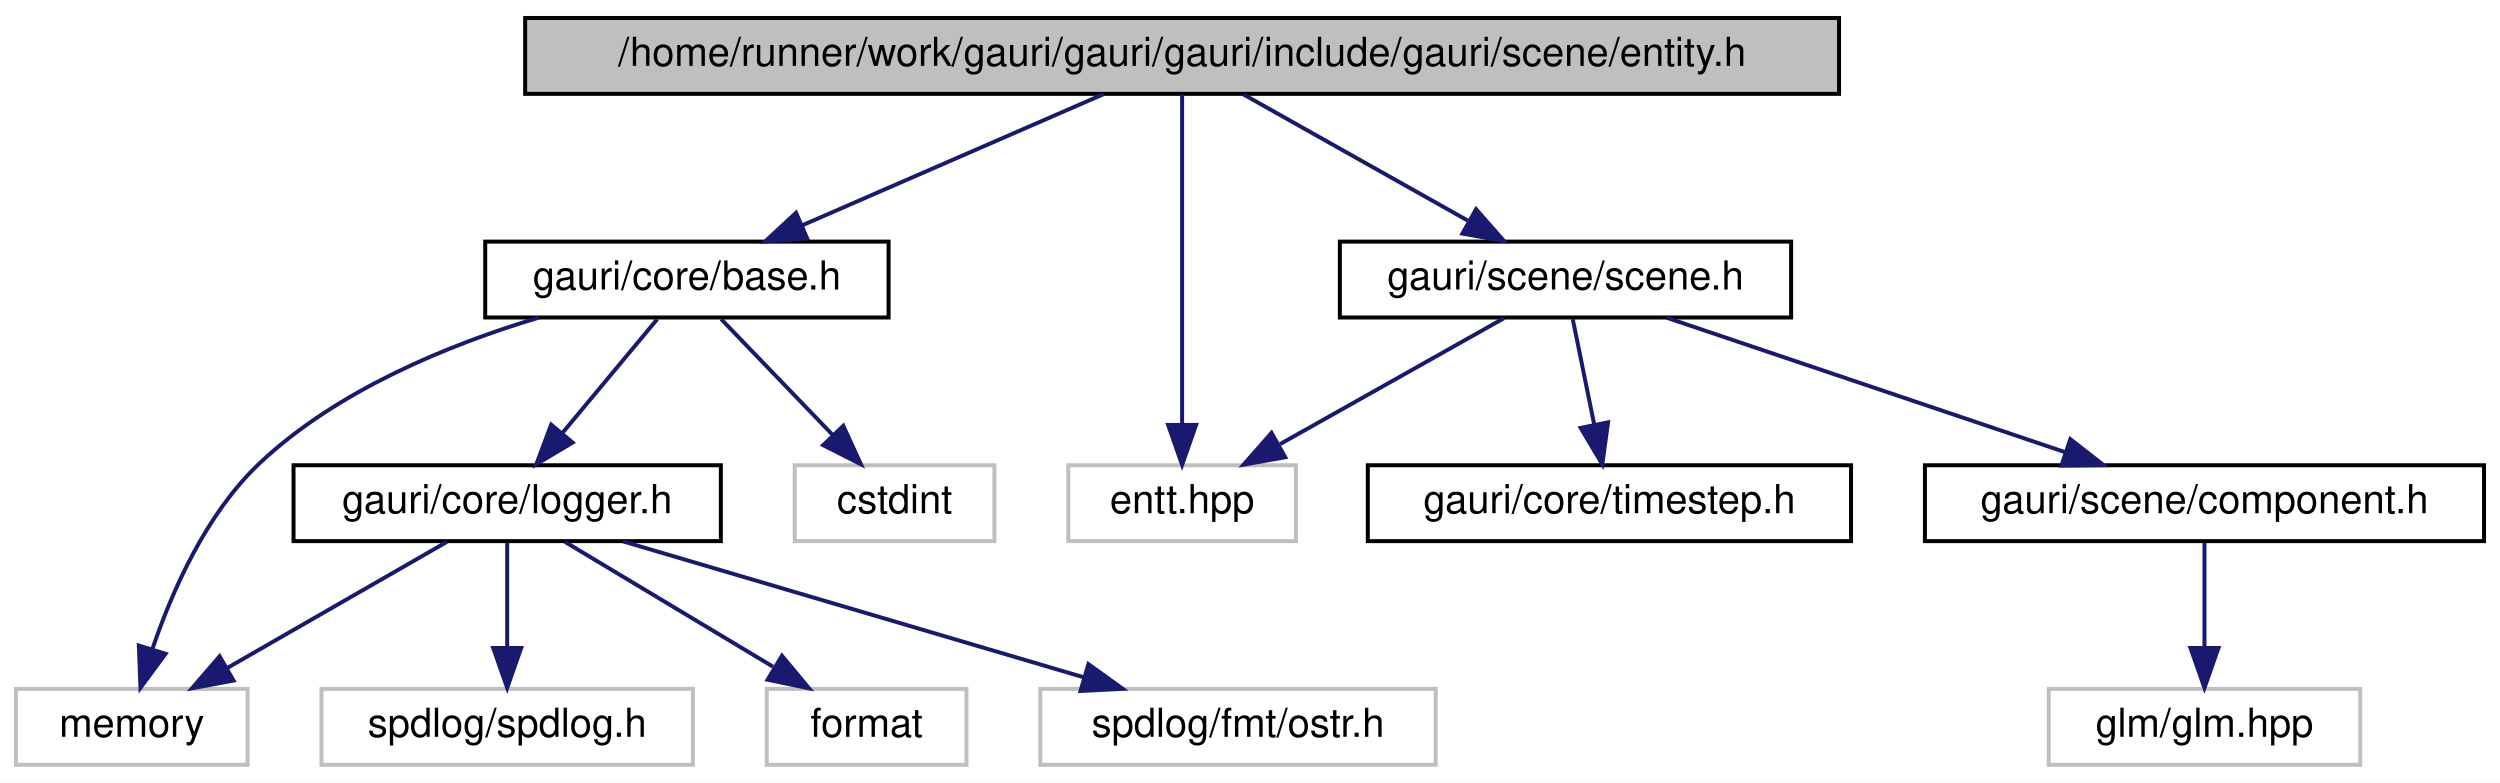
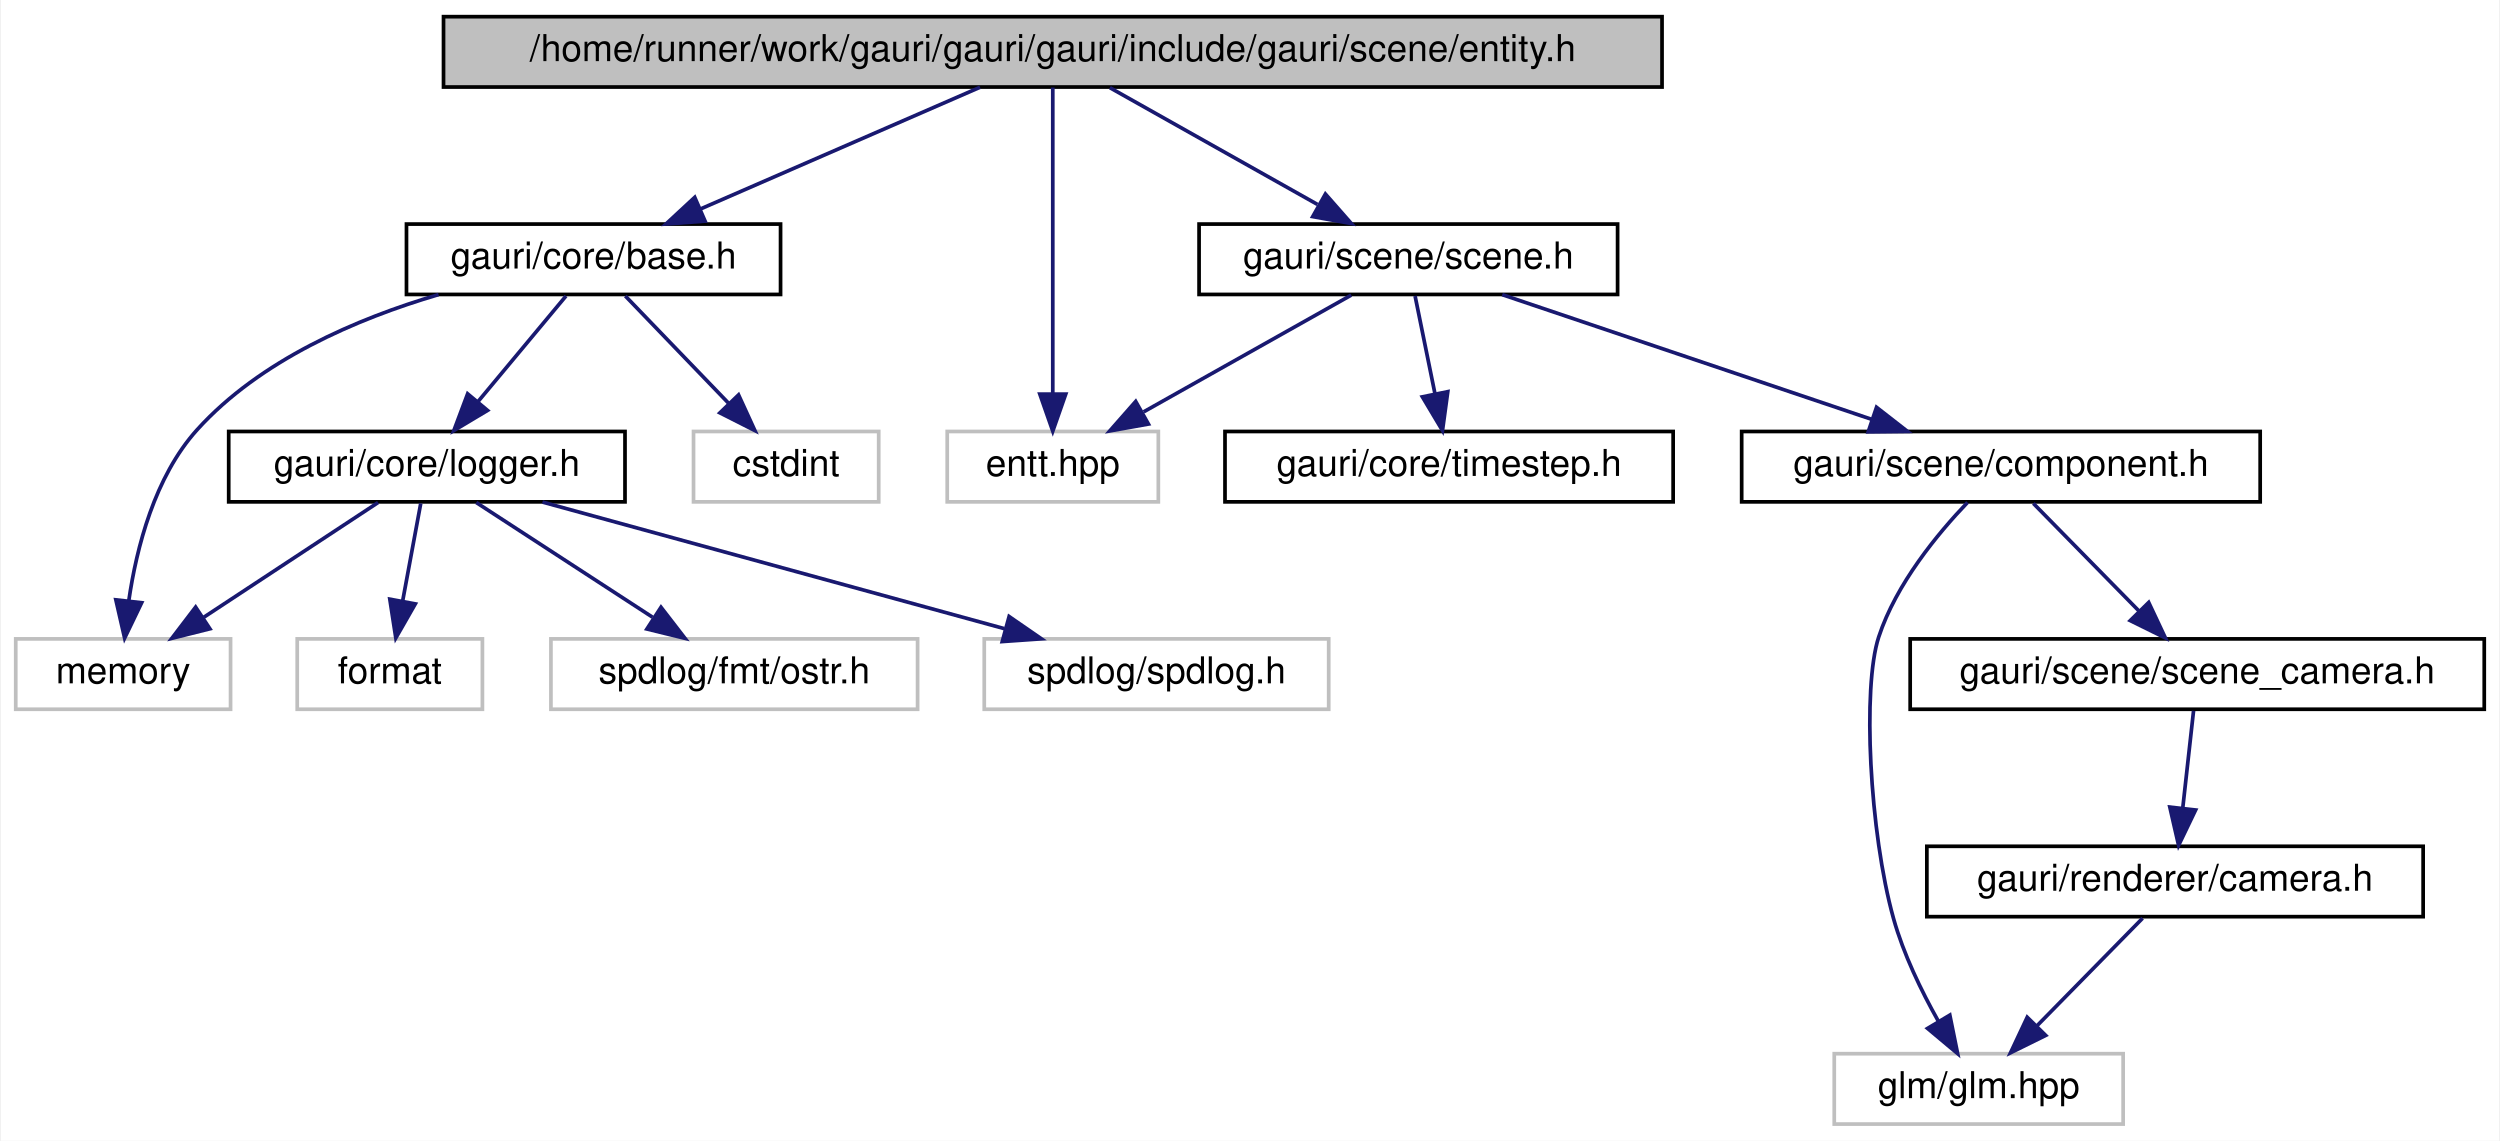
- <svg xmlns="http://www.w3.org/2000/svg" xmlns:xlink="http://www.w3.org/1999/xlink" width="626pt" height="196pt" viewBox="0.00 0.00 626.00 196.00">
-   <g id="graph0" class="graph" transform="scale(1 1) rotate(0) translate(4 192)">
-     <polygon fill="white" stroke="transparent" points="-4,4 -4,-192 622,-192 622,4 -4,4" />
+ <svg xmlns="http://www.w3.org/2000/svg" xmlns:xlink="http://www.w3.org/1999/xlink" width="675pt" height="308pt" viewBox="0.00 0.00 674.50 308.00">
+   <g id="graph0" class="graph" transform="scale(1 1) rotate(0) translate(4 304)">
+     <polygon fill="white" stroke="transparent" points="-4,4 -4,-304 670.5,-304 670.5,4 -4,4" />
    <g id="node1" class="node">
      <g id="a_node1">
        <a xlink:title=" ">
-           <polygon fill="#bfbfbf" stroke="black" points="127.5,-168.5 127.5,-187.5 456.5,-187.5 456.5,-168.5 127.5,-168.5" />
-           <text text-anchor="middle" x="292" y="-175.5" font-family="Helvetica,sans-Serif" font-size="10.00">/home/runner/work/gauri/gauri/gauri/include/gauri/scene/entity.h</text>
+           <polygon fill="#bfbfbf" stroke="black" points="115.5,-280.5 115.5,-299.5 444.5,-299.5 444.5,-280.5 115.5,-280.5" />
+           <text text-anchor="middle" x="280" y="-287.5" font-family="Helvetica,sans-Serif" font-size="10.00">/home/runner/work/gauri/gauri/gauri/include/gauri/scene/entity.h</text>
        </a>
      </g>
    </g>
    <g id="node2" class="node">
      <g id="a_node2">
        <a xlink:title=" ">
-           <polygon fill="white" stroke="#bfbfbf" points="263.5,-56.5 263.5,-75.5 320.5,-75.5 320.5,-56.5 263.5,-56.5" />
-           <text text-anchor="middle" x="292" y="-63.5" font-family="Helvetica,sans-Serif" font-size="10.00">entt.hpp</text>
+           <polygon fill="white" stroke="#bfbfbf" points="251.5,-168.5 251.5,-187.5 308.5,-187.5 308.5,-168.5 251.5,-168.5" />
+           <text text-anchor="middle" x="280" y="-175.5" font-family="Helvetica,sans-Serif" font-size="10.00">entt.hpp</text>
        </a>
      </g>
    </g>
    <g id="edge1" class="edge">
-       <path fill="none" stroke="midnightblue" d="M292,-168.37C292,-150.62 292,-109.67 292,-85.6" />
-       <polygon fill="midnightblue" stroke="midnightblue" points="295.5,-85.59 292,-75.59 288.5,-85.59 295.5,-85.59" />
+       <path fill="none" stroke="midnightblue" d="M280,-280.37C280,-262.62 280,-221.67 280,-197.6" />
+       <polygon fill="midnightblue" stroke="midnightblue" points="283.5,-197.59 280,-187.59 276.5,-197.59 283.5,-197.59" />
    </g>
    <g id="node3" class="node">
      <g id="a_node3">
        <a xlink:href="base_8h.html" target="_top" xlink:title=" ">
-           <polygon fill="white" stroke="black" points="117.5,-112.5 117.5,-131.5 218.5,-131.5 218.5,-112.5 117.5,-112.5" />
-           <text text-anchor="middle" x="168" y="-119.5" font-family="Helvetica,sans-Serif" font-size="10.00">gauri/core/base.h</text>
+           <polygon fill="white" stroke="black" points="105.5,-224.5 105.5,-243.5 206.5,-243.5 206.5,-224.5 105.5,-224.5" />
+           <text text-anchor="middle" x="156" y="-231.5" font-family="Helvetica,sans-Serif" font-size="10.00">gauri/core/base.h</text>
        </a>
      </g>
    </g>
    <g id="edge2" class="edge">
-       <path fill="none" stroke="midnightblue" d="M272.35,-168.44C252.04,-159.6 220.1,-145.69 196.9,-135.59" />
-       <polygon fill="midnightblue" stroke="midnightblue" points="198.12,-132.3 187.56,-131.52 195.33,-138.72 198.12,-132.3" />
+       <path fill="none" stroke="midnightblue" d="M260.35,-280.44C240.04,-271.6 208.1,-257.69 184.9,-247.59" />
+       <polygon fill="midnightblue" stroke="midnightblue" points="186.12,-244.3 175.56,-243.52 183.33,-250.72 186.12,-244.3" />
    </g>
    <g id="node10" class="node">
      <g id="a_node10">
        <a xlink:href="scene_8h.html" target="_top" xlink:title=" ">
-           <polygon fill="white" stroke="black" points="331.5,-112.5 331.5,-131.5 444.5,-131.5 444.5,-112.5 331.5,-112.5" />
-           <text text-anchor="middle" x="388" y="-119.5" font-family="Helvetica,sans-Serif" font-size="10.00">gauri/scene/scene.h</text>
+           <polygon fill="white" stroke="black" points="319.5,-224.5 319.5,-243.5 432.5,-243.5 432.5,-224.5 319.5,-224.5" />
+           <text text-anchor="middle" x="376" y="-231.5" font-family="Helvetica,sans-Serif" font-size="10.00">gauri/scene/scene.h</text>
        </a>
      </g>
    </g>
    <g id="edge10" class="edge">
-       <path fill="none" stroke="midnightblue" d="M307.42,-168.32C322.54,-159.82 345.82,-146.73 363.47,-136.8" />
-       <polygon fill="midnightblue" stroke="midnightblue" points="365.61,-139.61 372.61,-131.65 362.18,-133.51 365.61,-139.61" />
+       <path fill="none" stroke="midnightblue" d="M295.42,-280.32C310.54,-271.82 333.82,-258.73 351.47,-248.8" />
+       <polygon fill="midnightblue" stroke="midnightblue" points="353.61,-251.61 360.61,-243.65 350.18,-245.51 353.61,-251.61" />
    </g>
    <g id="node4" class="node">
      <g id="a_node4">
        <a xlink:title=" ">
-           <polygon fill="white" stroke="#bfbfbf" points="195,-56.5 195,-75.5 245,-75.5 245,-56.5 195,-56.5" />
-           <text text-anchor="middle" x="220" y="-63.5" font-family="Helvetica,sans-Serif" font-size="10.00">cstdint</text>
+           <polygon fill="white" stroke="#bfbfbf" points="183,-168.5 183,-187.5 233,-187.5 233,-168.5 183,-168.5" />
+           <text text-anchor="middle" x="208" y="-175.5" font-family="Helvetica,sans-Serif" font-size="10.00">cstdint</text>
        </a>
      </g>
    </g>
    <g id="edge3" class="edge">
-       <path fill="none" stroke="midnightblue" d="M176.59,-112.08C184.16,-104.22 195.38,-92.57 204.51,-83.08" />
-       <polygon fill="midnightblue" stroke="midnightblue" points="207.16,-85.38 211.57,-75.75 202.12,-80.53 207.16,-85.38" />
+       <path fill="none" stroke="midnightblue" d="M164.59,-224.08C172.16,-216.22 183.38,-204.57 192.51,-195.08" />
+       <polygon fill="midnightblue" stroke="midnightblue" points="195.16,-197.38 199.57,-187.75 190.12,-192.53 195.16,-197.38" />
    </g>
    <g id="node5" class="node">
      <g id="a_node5">
        <a xlink:title=" ">
-           <polygon fill="white" stroke="#bfbfbf" points="0,-0.5 0,-19.5 58,-19.5 58,-0.5 0,-0.5" />
-           <text text-anchor="middle" x="29" y="-7.5" font-family="Helvetica,sans-Serif" font-size="10.00">memory</text>
+           <polygon fill="white" stroke="#bfbfbf" points="0,-112.5 0,-131.5 58,-131.5 58,-112.5 0,-112.5" />
+           <text text-anchor="middle" x="29" y="-119.5" font-family="Helvetica,sans-Serif" font-size="10.00">memory</text>
        </a>
      </g>
    </g>
    <g id="edge4" class="edge">
-       <path fill="none" stroke="midnightblue" d="M130.89,-112.47C108.41,-105.72 80.43,-94.31 61,-76 47.58,-63.35 39.03,-43.87 34.18,-29.53" />
-       <polygon fill="midnightblue" stroke="midnightblue" points="37.46,-28.29 31.17,-19.77 30.77,-30.35 37.46,-28.29" />
+       <path fill="none" stroke="midnightblue" d="M114.16,-224.46C92.02,-217.93 65.97,-206.75 49,-188 37.5,-175.29 32.61,-156.09 30.53,-141.85" />
+       <polygon fill="midnightblue" stroke="midnightblue" points="33.99,-141.26 29.4,-131.71 27.03,-142.04 33.99,-141.26" />
    </g>
    <g id="node6" class="node">
      <g id="a_node6">
        <a xlink:href="logger_8h.html" target="_top" xlink:title=" ">
-           <polygon fill="white" stroke="black" points="69.5,-56.5 69.5,-75.5 176.5,-75.5 176.5,-56.5 69.5,-56.5" />
-           <text text-anchor="middle" x="123" y="-63.5" font-family="Helvetica,sans-Serif" font-size="10.00">gauri/core/logger.h</text>
+           <polygon fill="white" stroke="black" points="57.5,-168.5 57.5,-187.5 164.5,-187.5 164.5,-168.5 57.5,-168.5" />
+           <text text-anchor="middle" x="111" y="-175.5" font-family="Helvetica,sans-Serif" font-size="10.00">gauri/core/logger.h</text>
        </a>
      </g>
    </g>
    <g id="edge5" class="edge">
-       <path fill="none" stroke="midnightblue" d="M160.57,-112.08C154.15,-104.38 144.69,-93.03 136.88,-83.65" />
-       <polygon fill="midnightblue" stroke="midnightblue" points="139.38,-81.19 130.29,-75.75 134.01,-85.67 139.38,-81.19" />
+       <path fill="none" stroke="midnightblue" d="M148.57,-224.08C142.15,-216.38 132.69,-205.03 124.88,-195.65" />
+       <polygon fill="midnightblue" stroke="midnightblue" points="127.38,-193.19 118.29,-187.75 122.01,-197.67 127.38,-193.19" />
    </g>
    <g id="edge7" class="edge">
-       <path fill="none" stroke="midnightblue" d="M107.9,-56.32C93.1,-47.82 70.31,-34.73 53.02,-24.8" />
-       <polygon fill="midnightblue" stroke="midnightblue" points="54.48,-21.6 44.07,-19.65 50.99,-27.67 54.48,-21.6" />
+       <path fill="none" stroke="midnightblue" d="M97.83,-168.32C85.15,-159.98 65.77,-147.21 50.79,-137.35" />
+       <polygon fill="midnightblue" stroke="midnightblue" points="52.42,-134.23 42.14,-131.65 48.57,-140.08 52.42,-134.23" />
    </g>
    <g id="node7" class="node">
      <g id="a_node7">
        <a xlink:title=" ">
-           <polygon fill="white" stroke="#bfbfbf" points="188,-0.5 188,-19.5 238,-19.5 238,-0.5 188,-0.5" />
-           <text text-anchor="middle" x="213" y="-7.5" font-family="Helvetica,sans-Serif" font-size="10.00">format</text>
+           <polygon fill="white" stroke="#bfbfbf" points="76,-112.5 76,-131.5 126,-131.5 126,-112.5 76,-112.5" />
+           <text text-anchor="middle" x="101" y="-119.5" font-family="Helvetica,sans-Serif" font-size="10.00">format</text>
        </a>
      </g>
    </g>
    <g id="edge6" class="edge">
-       <path fill="none" stroke="midnightblue" d="M137.46,-56.32C151.5,-47.9 173.05,-34.97 189.54,-25.07" />
-       <polygon fill="midnightblue" stroke="midnightblue" points="191.8,-27.8 198.58,-19.65 188.2,-21.8 191.8,-27.8" />
+       <path fill="none" stroke="midnightblue" d="M109.35,-168.08C108.02,-160.93 106.12,-150.64 104.46,-141.69" />
+       <polygon fill="midnightblue" stroke="midnightblue" points="107.88,-140.95 102.62,-131.75 101,-142.22 107.88,-140.95" />
    </g>
    <g id="node8" class="node">
      <g id="a_node8">
        <a xlink:title=" ">
-           <polygon fill="white" stroke="#bfbfbf" points="256.5,-0.5 256.5,-19.5 355.5,-19.5 355.5,-0.5 256.5,-0.5" />
-           <text text-anchor="middle" x="306" y="-7.5" font-family="Helvetica,sans-Serif" font-size="10.00">spdlog/fmt/ostr.h</text>
+           <polygon fill="white" stroke="#bfbfbf" points="144.5,-112.5 144.5,-131.5 243.5,-131.5 243.5,-112.5 144.5,-112.5" />
+           <text text-anchor="middle" x="194" y="-119.5" font-family="Helvetica,sans-Serif" font-size="10.00">spdlog/fmt/ostr.h</text>
        </a>
      </g>
    </g>
    <g id="edge8" class="edge">
-       <path fill="none" stroke="midnightblue" d="M152,-56.44C183.18,-47.24 232.93,-32.56 267.41,-22.39" />
-       <polygon fill="midnightblue" stroke="midnightblue" points="268.54,-25.7 277.14,-19.52 266.56,-18.99 268.54,-25.7" />
+       <path fill="none" stroke="midnightblue" d="M124.34,-168.32C137.16,-159.98 156.78,-147.21 171.94,-137.35" />
+       <polygon fill="midnightblue" stroke="midnightblue" points="174.22,-140.04 180.7,-131.65 170.41,-134.17 174.22,-140.04" />
    </g>
    <g id="node9" class="node">
      <g id="a_node9">
        <a xlink:title=" ">
-           <polygon fill="white" stroke="#bfbfbf" points="76.5,-0.5 76.5,-19.5 169.5,-19.5 169.5,-0.5 76.5,-0.5" />
-           <text text-anchor="middle" x="123" y="-7.5" font-family="Helvetica,sans-Serif" font-size="10.00">spdlog/spdlog.h</text>
+           <polygon fill="white" stroke="#bfbfbf" points="261.5,-112.5 261.5,-131.5 354.5,-131.5 354.5,-112.5 261.5,-112.5" />
+           <text text-anchor="middle" x="308" y="-119.5" font-family="Helvetica,sans-Serif" font-size="10.00">spdlog/spdlog.h</text>
        </a>
      </g>
    </g>
    <g id="edge9" class="edge">
-       <path fill="none" stroke="midnightblue" d="M123,-56.08C123,-49.01 123,-38.86 123,-29.99" />
-       <polygon fill="midnightblue" stroke="midnightblue" points="126.5,-29.75 123,-19.75 119.5,-29.75 126.5,-29.75" />
+       <path fill="none" stroke="midnightblue" d="M142.22,-168.44C175.93,-159.2 229.8,-144.44 266.93,-134.26" />
+       <polygon fill="midnightblue" stroke="midnightblue" points="268.21,-137.54 276.93,-131.52 266.36,-130.78 268.21,-137.54" />
    </g>
    <g id="edge11" class="edge">
-       <path fill="none" stroke="midnightblue" d="M372.58,-112.32C357.46,-103.82 334.18,-90.73 316.53,-80.8" />
-       <polygon fill="midnightblue" stroke="midnightblue" points="317.82,-77.51 307.39,-75.65 314.39,-83.61 317.82,-77.51" />
+       <path fill="none" stroke="midnightblue" d="M360.58,-224.32C345.46,-215.82 322.18,-202.73 304.53,-192.8" />
+       <polygon fill="midnightblue" stroke="midnightblue" points="305.82,-189.51 295.39,-187.65 302.39,-195.61 305.82,-189.51" />
    </g>
    <g id="node11" class="node">
      <g id="a_node11">
        <a xlink:href="timestep_8h.html" target="_top" xlink:title=" ">
-           <polygon fill="white" stroke="black" points="338.5,-56.5 338.5,-75.5 459.5,-75.5 459.5,-56.5 338.5,-56.5" />
-           <text text-anchor="middle" x="399" y="-63.5" font-family="Helvetica,sans-Serif" font-size="10.00">gauri/core/timestep.h</text>
+           <polygon fill="white" stroke="black" points="326.5,-168.5 326.5,-187.5 447.5,-187.5 447.5,-168.5 326.5,-168.5" />
+           <text text-anchor="middle" x="387" y="-175.5" font-family="Helvetica,sans-Serif" font-size="10.00">gauri/core/timestep.h</text>
        </a>
      </g>
    </g>
    <g id="edge12" class="edge">
-       <path fill="none" stroke="midnightblue" d="M389.82,-112.08C391.27,-104.93 393.37,-94.64 395.19,-85.69" />
-       <polygon fill="midnightblue" stroke="midnightblue" points="398.65,-86.25 397.22,-75.75 391.79,-84.85 398.65,-86.25" />
+       <path fill="none" stroke="midnightblue" d="M377.82,-224.08C379.27,-216.93 381.37,-206.64 383.19,-197.69" />
+       <polygon fill="midnightblue" stroke="midnightblue" points="386.65,-198.25 385.22,-187.75 379.79,-196.85 386.65,-198.25" />
    </g>
    <g id="node12" class="node">
      <g id="a_node12">
        <a xlink:href="component_8h.html" target="_top" xlink:title=" ">
-           <polygon fill="white" stroke="black" points="478,-56.5 478,-75.5 618,-75.5 618,-56.5 478,-56.5" />
-           <text text-anchor="middle" x="548" y="-63.5" font-family="Helvetica,sans-Serif" font-size="10.00">gauri/scene/component.h</text>
+           <polygon fill="white" stroke="black" points="466,-168.5 466,-187.5 606,-187.5 606,-168.5 466,-168.5" />
+           <text text-anchor="middle" x="536" y="-175.5" font-family="Helvetica,sans-Serif" font-size="10.00">gauri/scene/component.h</text>
        </a>
      </g>
    </g>
    <g id="edge13" class="edge">
-       <path fill="none" stroke="midnightblue" d="M413.35,-112.44C440.27,-103.36 483,-88.94 513.09,-78.78" />
-       <polygon fill="midnightblue" stroke="midnightblue" points="514.41,-82.03 522.77,-75.52 512.17,-75.4 514.41,-82.03" />
+       <path fill="none" stroke="midnightblue" d="M401.35,-224.44C428.27,-215.36 471,-200.94 501.09,-190.78" />
+       <polygon fill="midnightblue" stroke="midnightblue" points="502.41,-194.03 510.77,-187.52 500.17,-187.4 502.41,-194.03" />
    </g>
    <g id="node13" class="node">
      <g id="a_node13">
        <a xlink:title=" ">
-           <polygon fill="white" stroke="#bfbfbf" points="509,-0.5 509,-19.5 587,-19.5 587,-0.5 509,-0.5" />
-           <text text-anchor="middle" x="548" y="-7.5" font-family="Helvetica,sans-Serif" font-size="10.00">glm/glm.hpp</text>
+           <polygon fill="white" stroke="#bfbfbf" points="491,-0.5 491,-19.5 569,-19.5 569,-0.5 491,-0.5" />
+           <text text-anchor="middle" x="530" y="-7.5" font-family="Helvetica,sans-Serif" font-size="10.00">glm/glm.hpp</text>
        </a>
      </g>
    </g>
    <g id="edge14" class="edge">
-       <path fill="none" stroke="midnightblue" d="M548,-56.08C548,-49.01 548,-38.86 548,-29.99" />
-       <polygon fill="midnightblue" stroke="midnightblue" points="551.5,-29.75 548,-19.75 544.5,-29.75 551.5,-29.75" />
+       <path fill="none" stroke="midnightblue" d="M526.98,-168.34C518.93,-159.93 507.7,-146.36 503,-132 498.56,-118.44 500.5,-79.3 507,-56 509.68,-46.39 514.52,-36.43 519.07,-28.34" />
+       <polygon fill="midnightblue" stroke="midnightblue" points="522.2,-29.92 524.31,-19.53 516.19,-26.33 522.2,-29.92" />
+     </g>
+     <g id="node14" class="node">
+       <g id="a_node14">
+         <a xlink:href="scene__camera_8h.html" target="_top" xlink:title=" ">
+           <polygon fill="white" stroke="black" points="511.5,-112.5 511.5,-131.5 666.5,-131.5 666.5,-112.5 511.5,-112.5" />
+           <text text-anchor="middle" x="589" y="-119.5" font-family="Helvetica,sans-Serif" font-size="10.00">gauri/scene/scene_camera.h</text>
+         </a>
+       </g>
+     </g>
+     <g id="edge15" class="edge">
+       <path fill="none" stroke="midnightblue" d="M544.75,-168.08C552.47,-160.22 563.9,-148.57 573.22,-139.08" />
+       <polygon fill="midnightblue" stroke="midnightblue" points="575.9,-141.34 580.41,-131.75 570.91,-136.44 575.9,-141.34" />
+     </g>
+     <g id="node15" class="node">
+       <g id="a_node15">
+         <a xlink:href="camera_8h.html" target="_top" xlink:title=" ">
+           <polygon fill="white" stroke="black" points="516,-56.5 516,-75.5 650,-75.5 650,-56.5 516,-56.5" />
+           <text text-anchor="middle" x="583" y="-63.5" font-family="Helvetica,sans-Serif" font-size="10.00">gauri/renderer/camera.h</text>
+         </a>
+       </g>
+     </g>
+     <g id="edge16" class="edge">
+       <path fill="none" stroke="midnightblue" d="M588.01,-112.08C587.21,-104.93 586.07,-94.64 585.08,-85.69" />
+       <polygon fill="midnightblue" stroke="midnightblue" points="588.56,-85.3 583.97,-75.75 581.6,-86.08 588.56,-85.3" />
+     </g>
+     <g id="edge17" class="edge">
+       <path fill="none" stroke="midnightblue" d="M574.25,-56.08C566.53,-48.22 555.1,-36.57 545.78,-27.08" />
+       <polygon fill="midnightblue" stroke="midnightblue" points="548.09,-24.44 538.59,-19.75 543.1,-29.34 548.09,-24.44" />
    </g>
  </g>
</svg>
